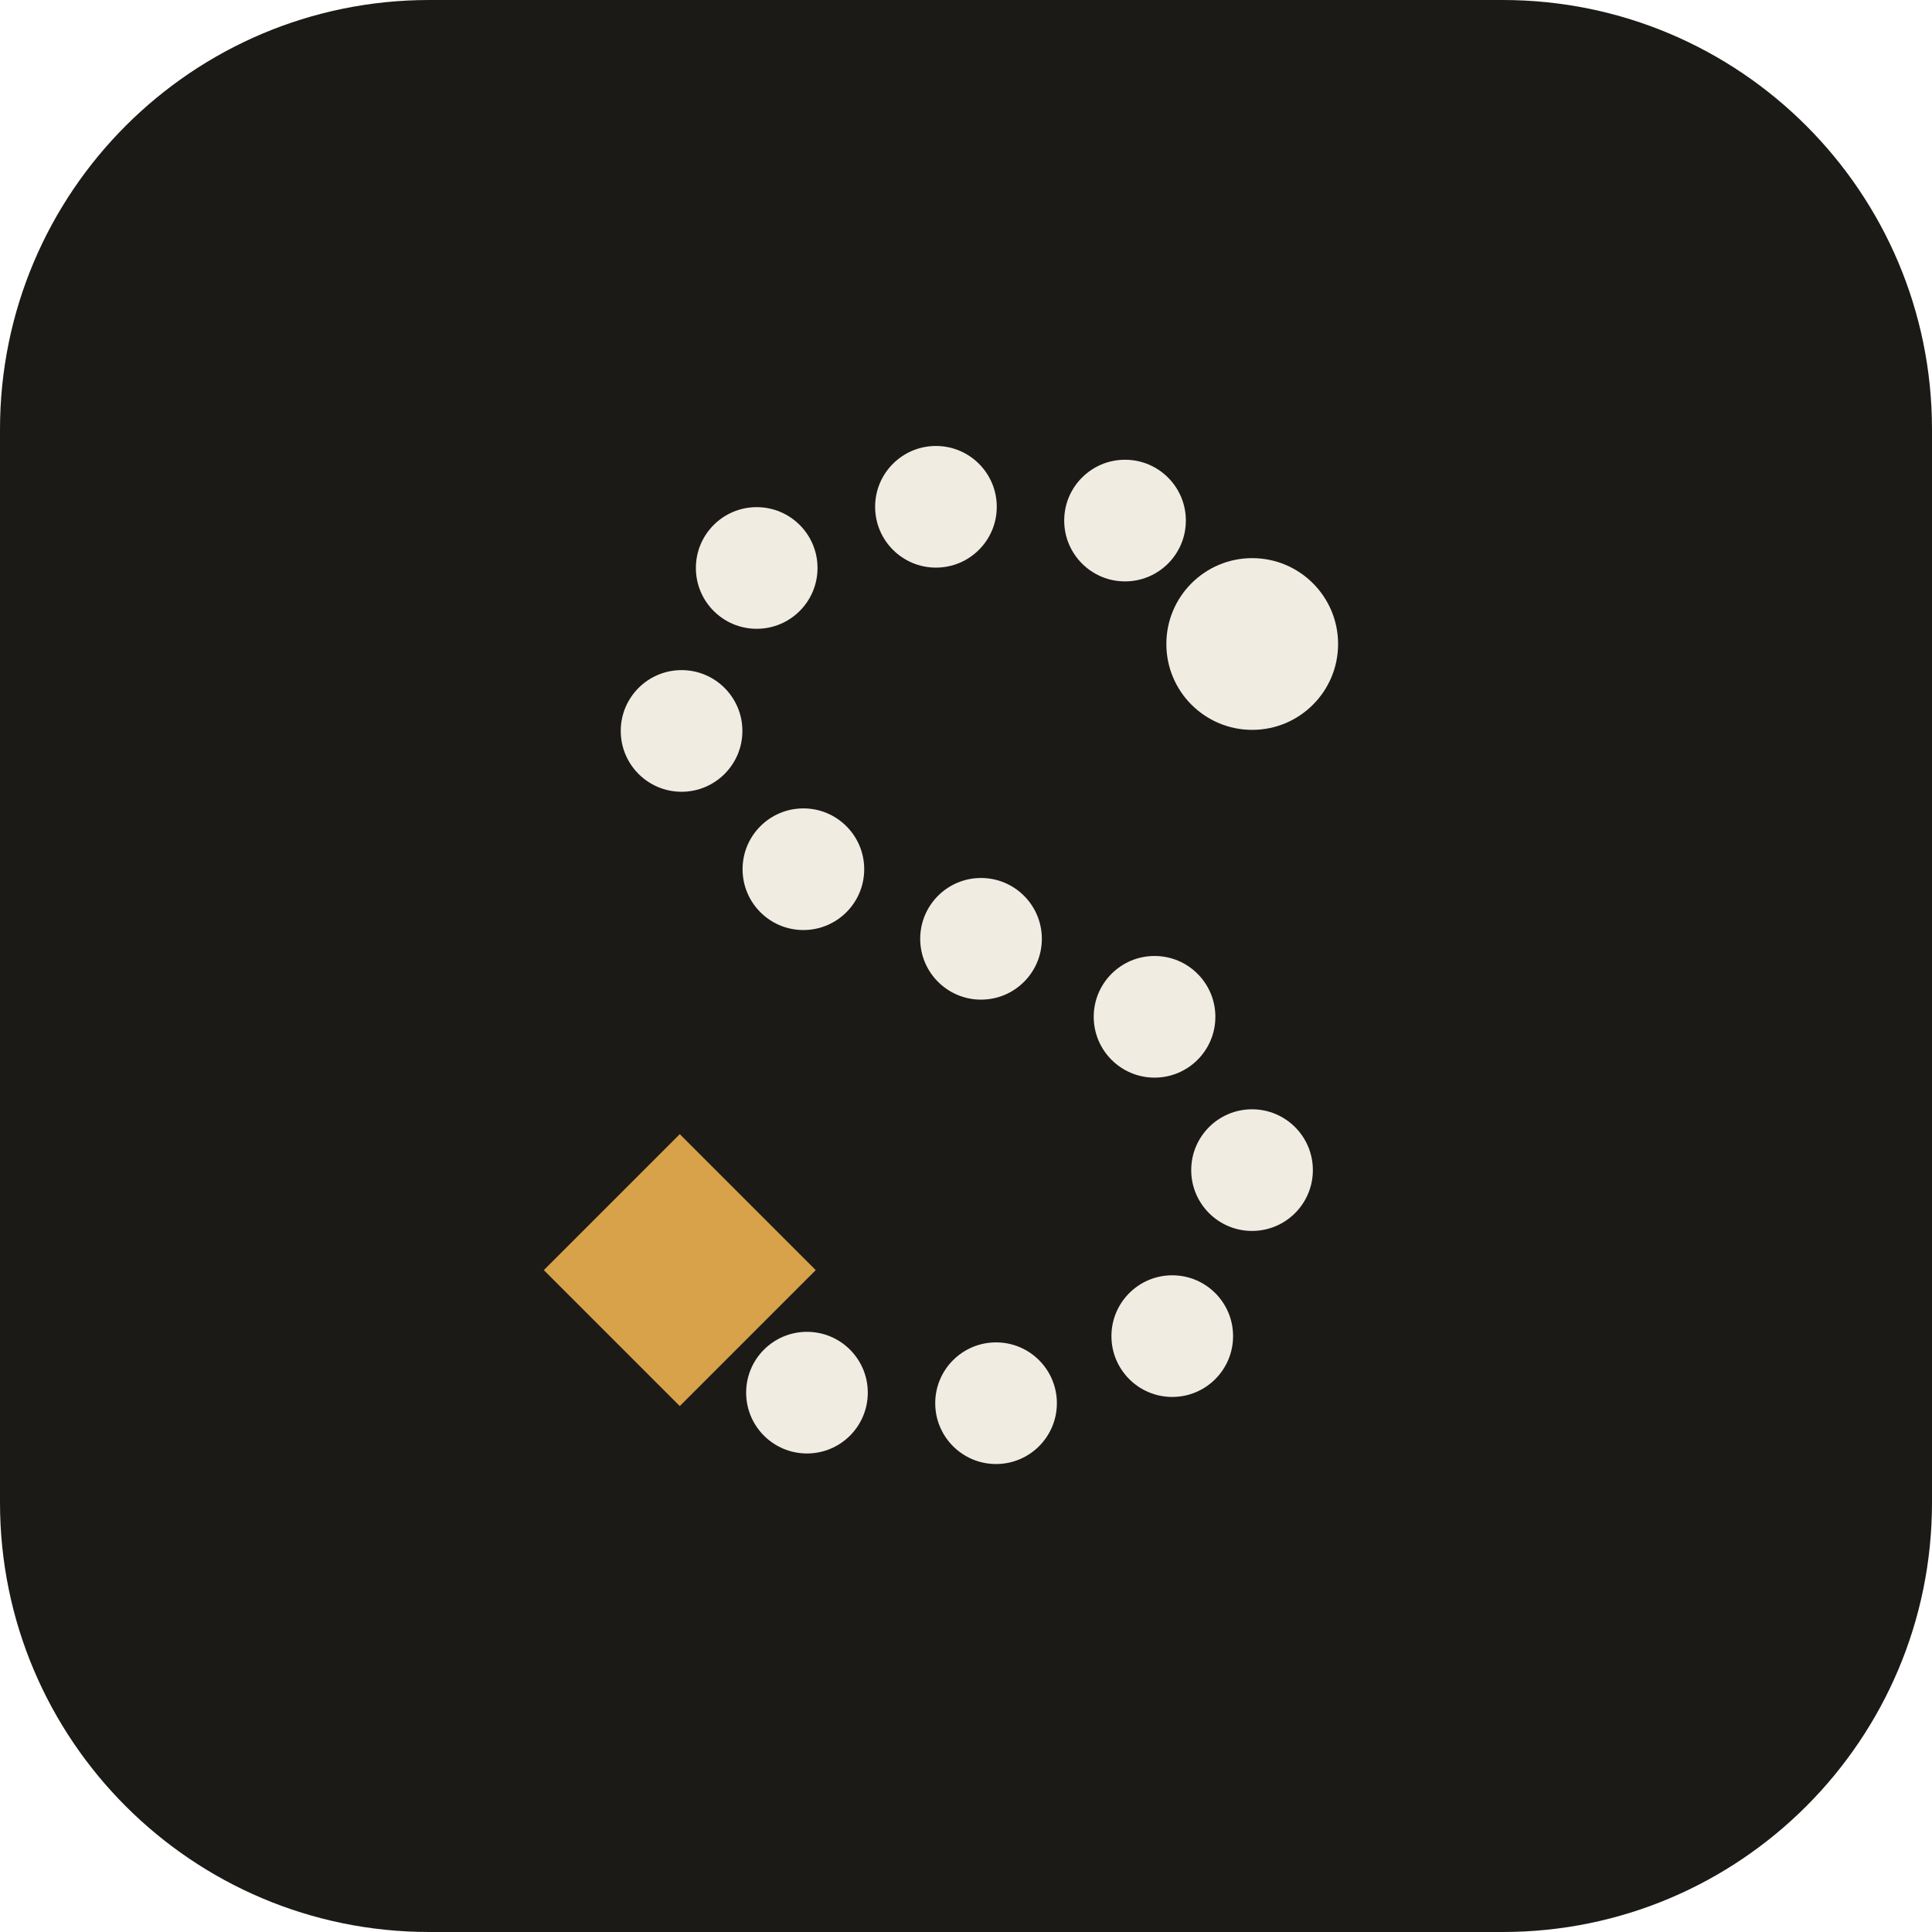
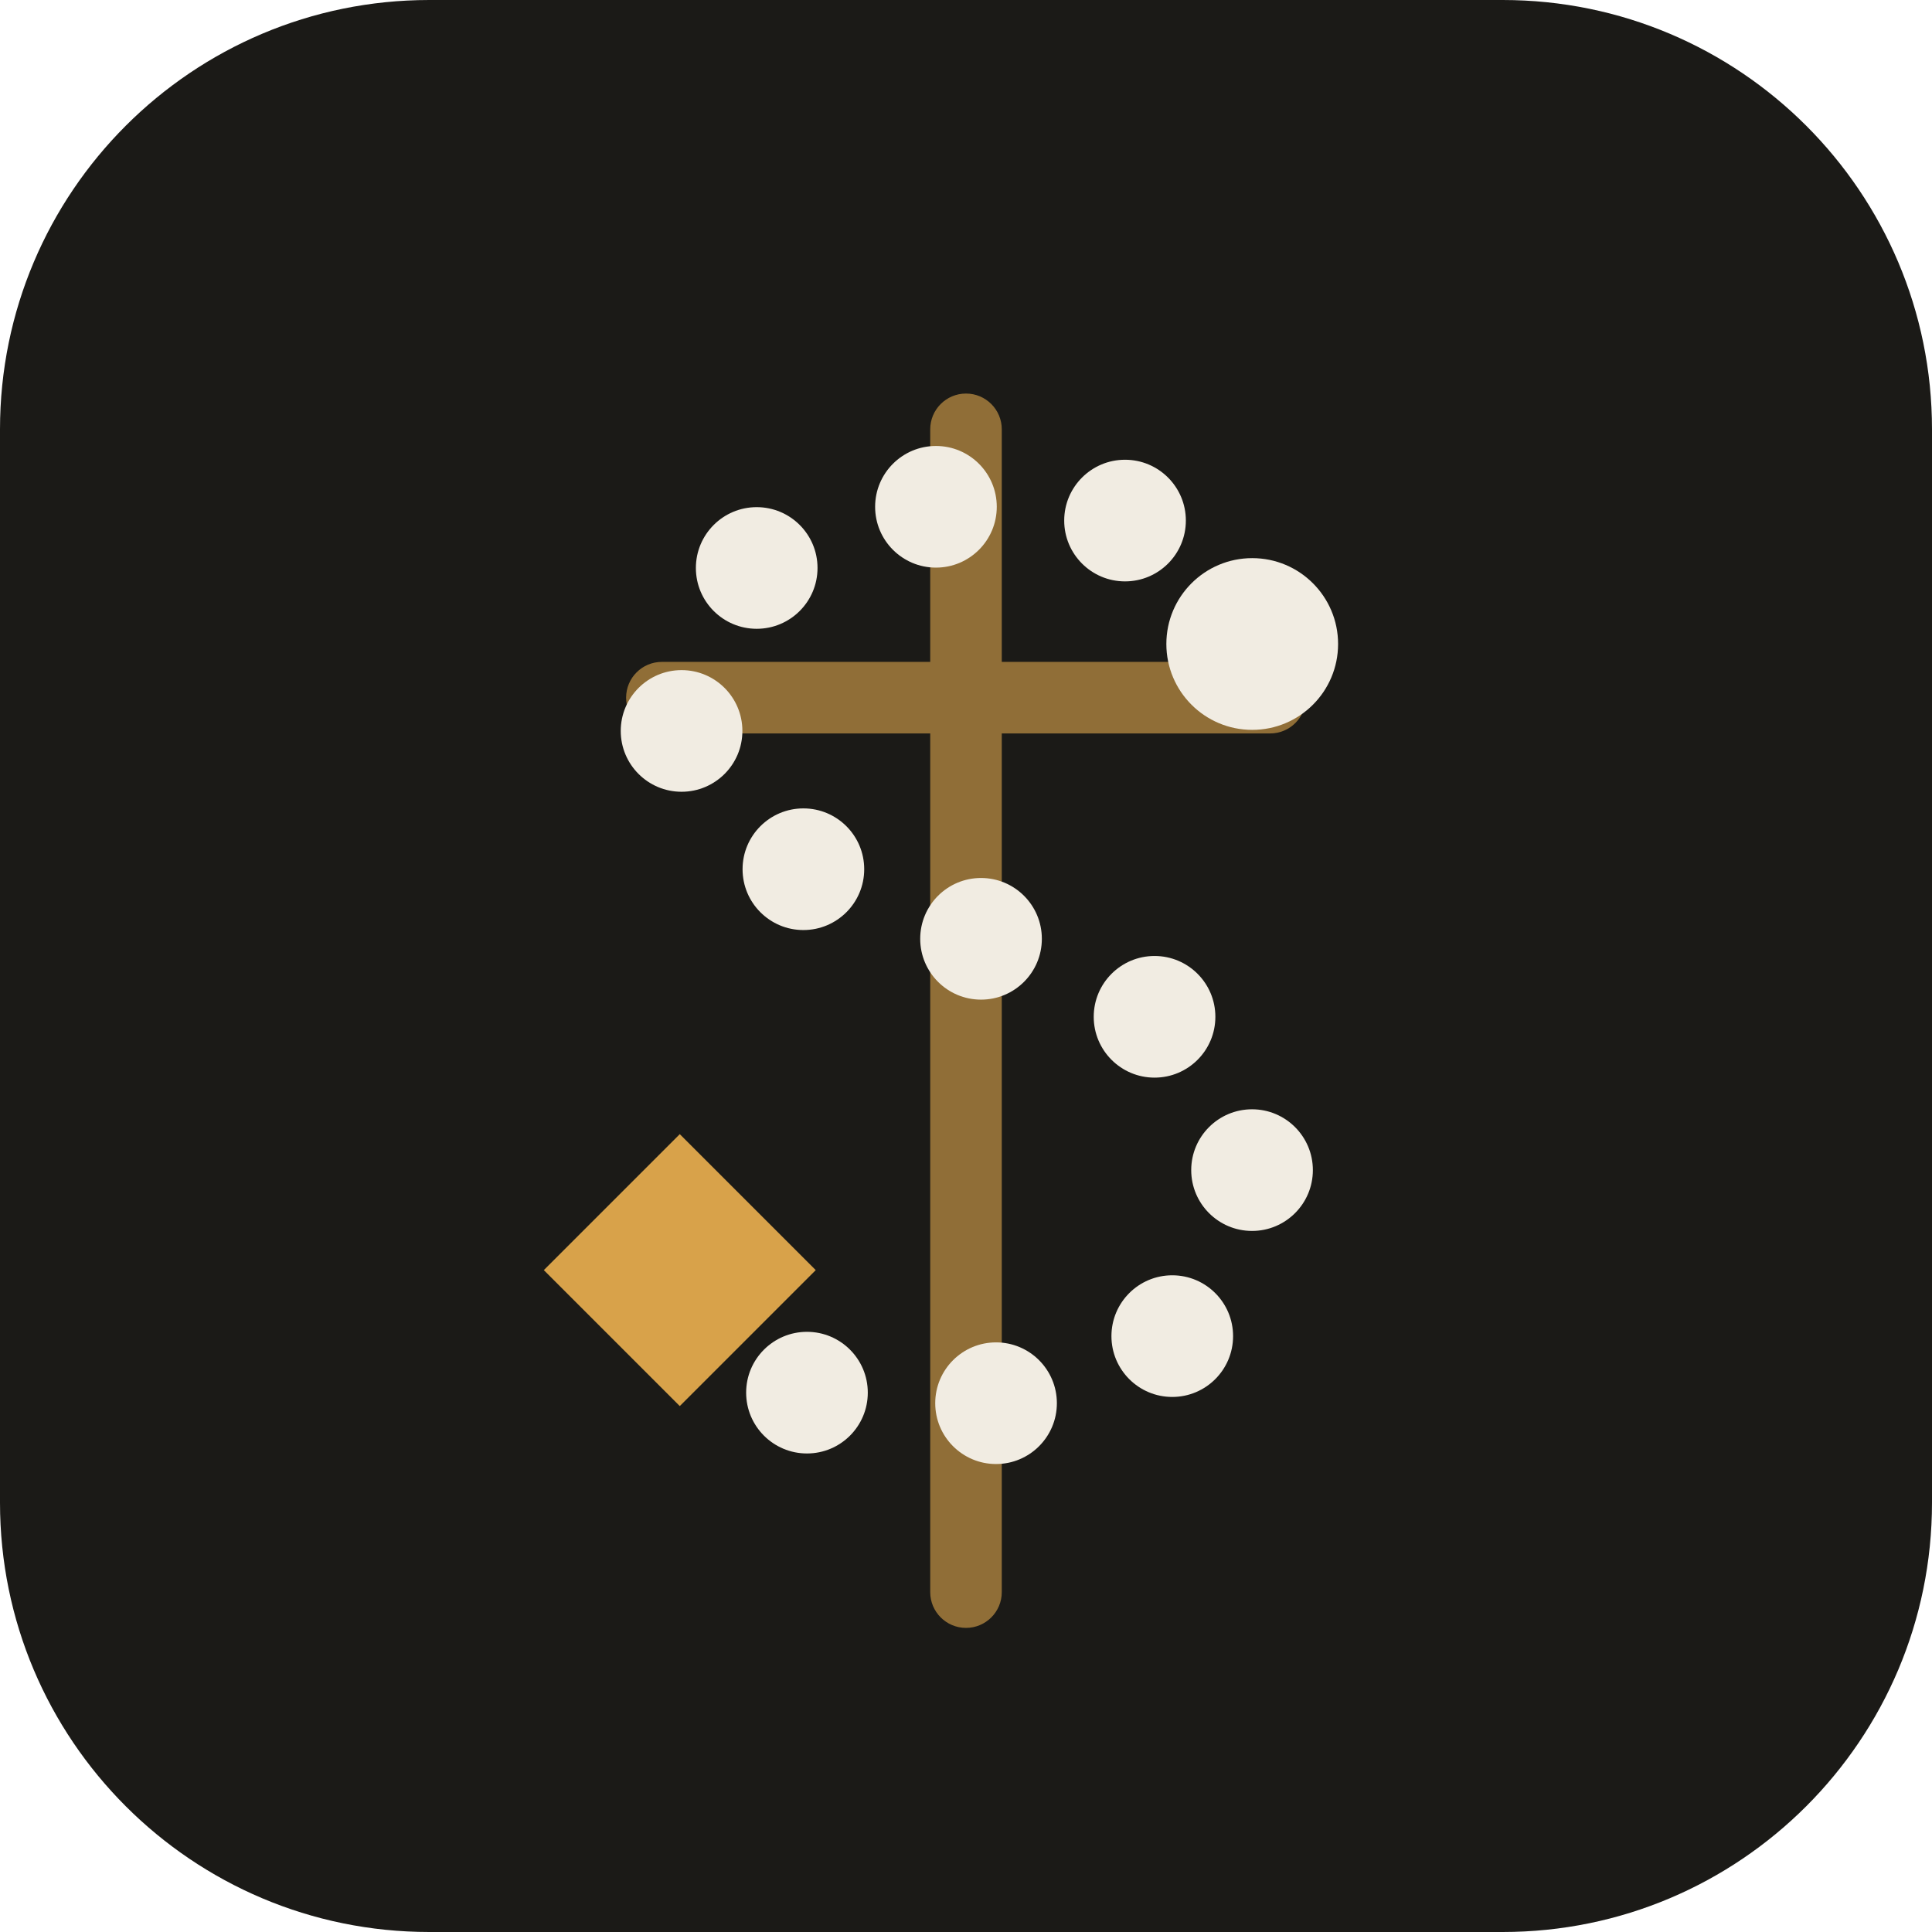
<svg xmlns="http://www.w3.org/2000/svg" viewBox="0 0 108 108">
  <rect width="108" height="108" rx="24" fill="#1B1A17" />
+   <g fill="#D8A24A" opacity="0.62">
+     <rect x="52.0" y="22" width="4" height="69" rx="2.0" />
+     <rect x="35.0" y="37.0" width="38" height="4" rx="2.0" />
+   </g>
  <circle cx="70.0" cy="36.0" r="4.8" fill="#F1ECE2" />
  <circle cx="62.89" cy="29.1" r="3.4" fill="#F1ECE2" />
  <circle cx="52.32" cy="28.33" r="3.4" fill="#F1ECE2" />
  <circle cx="42.3" cy="31.75" r="3.4" fill="#F1ECE2" />
  <circle cx="38.1" cy="40.86" r="3.4" fill="#F1ECE2" />
  <circle cx="44.91" cy="48.59" r="3.4" fill="#F1ECE2" />
  <circle cx="54.84" cy="52.48" r="3.4" fill="#F1ECE2" />
  <circle cx="64.54" cy="56.84" r="3.4" fill="#F1ECE2" />
  <circle cx="69.99" cy="65.41" r="3.4" fill="#F1ECE2" />
  <circle cx="65.53" cy="74.69" r="3.4" fill="#F1ECE2" />
  <circle cx="55.68" cy="78.44" r="3.4" fill="#F1ECE2" />
  <circle cx="45.11" cy="77.85" r="3.4" fill="#F1ECE2" />
  <path d="M38,63.4L45.6,71L38,78.6L30.4,71Z" fill="#D8A24A" />
</svg>
